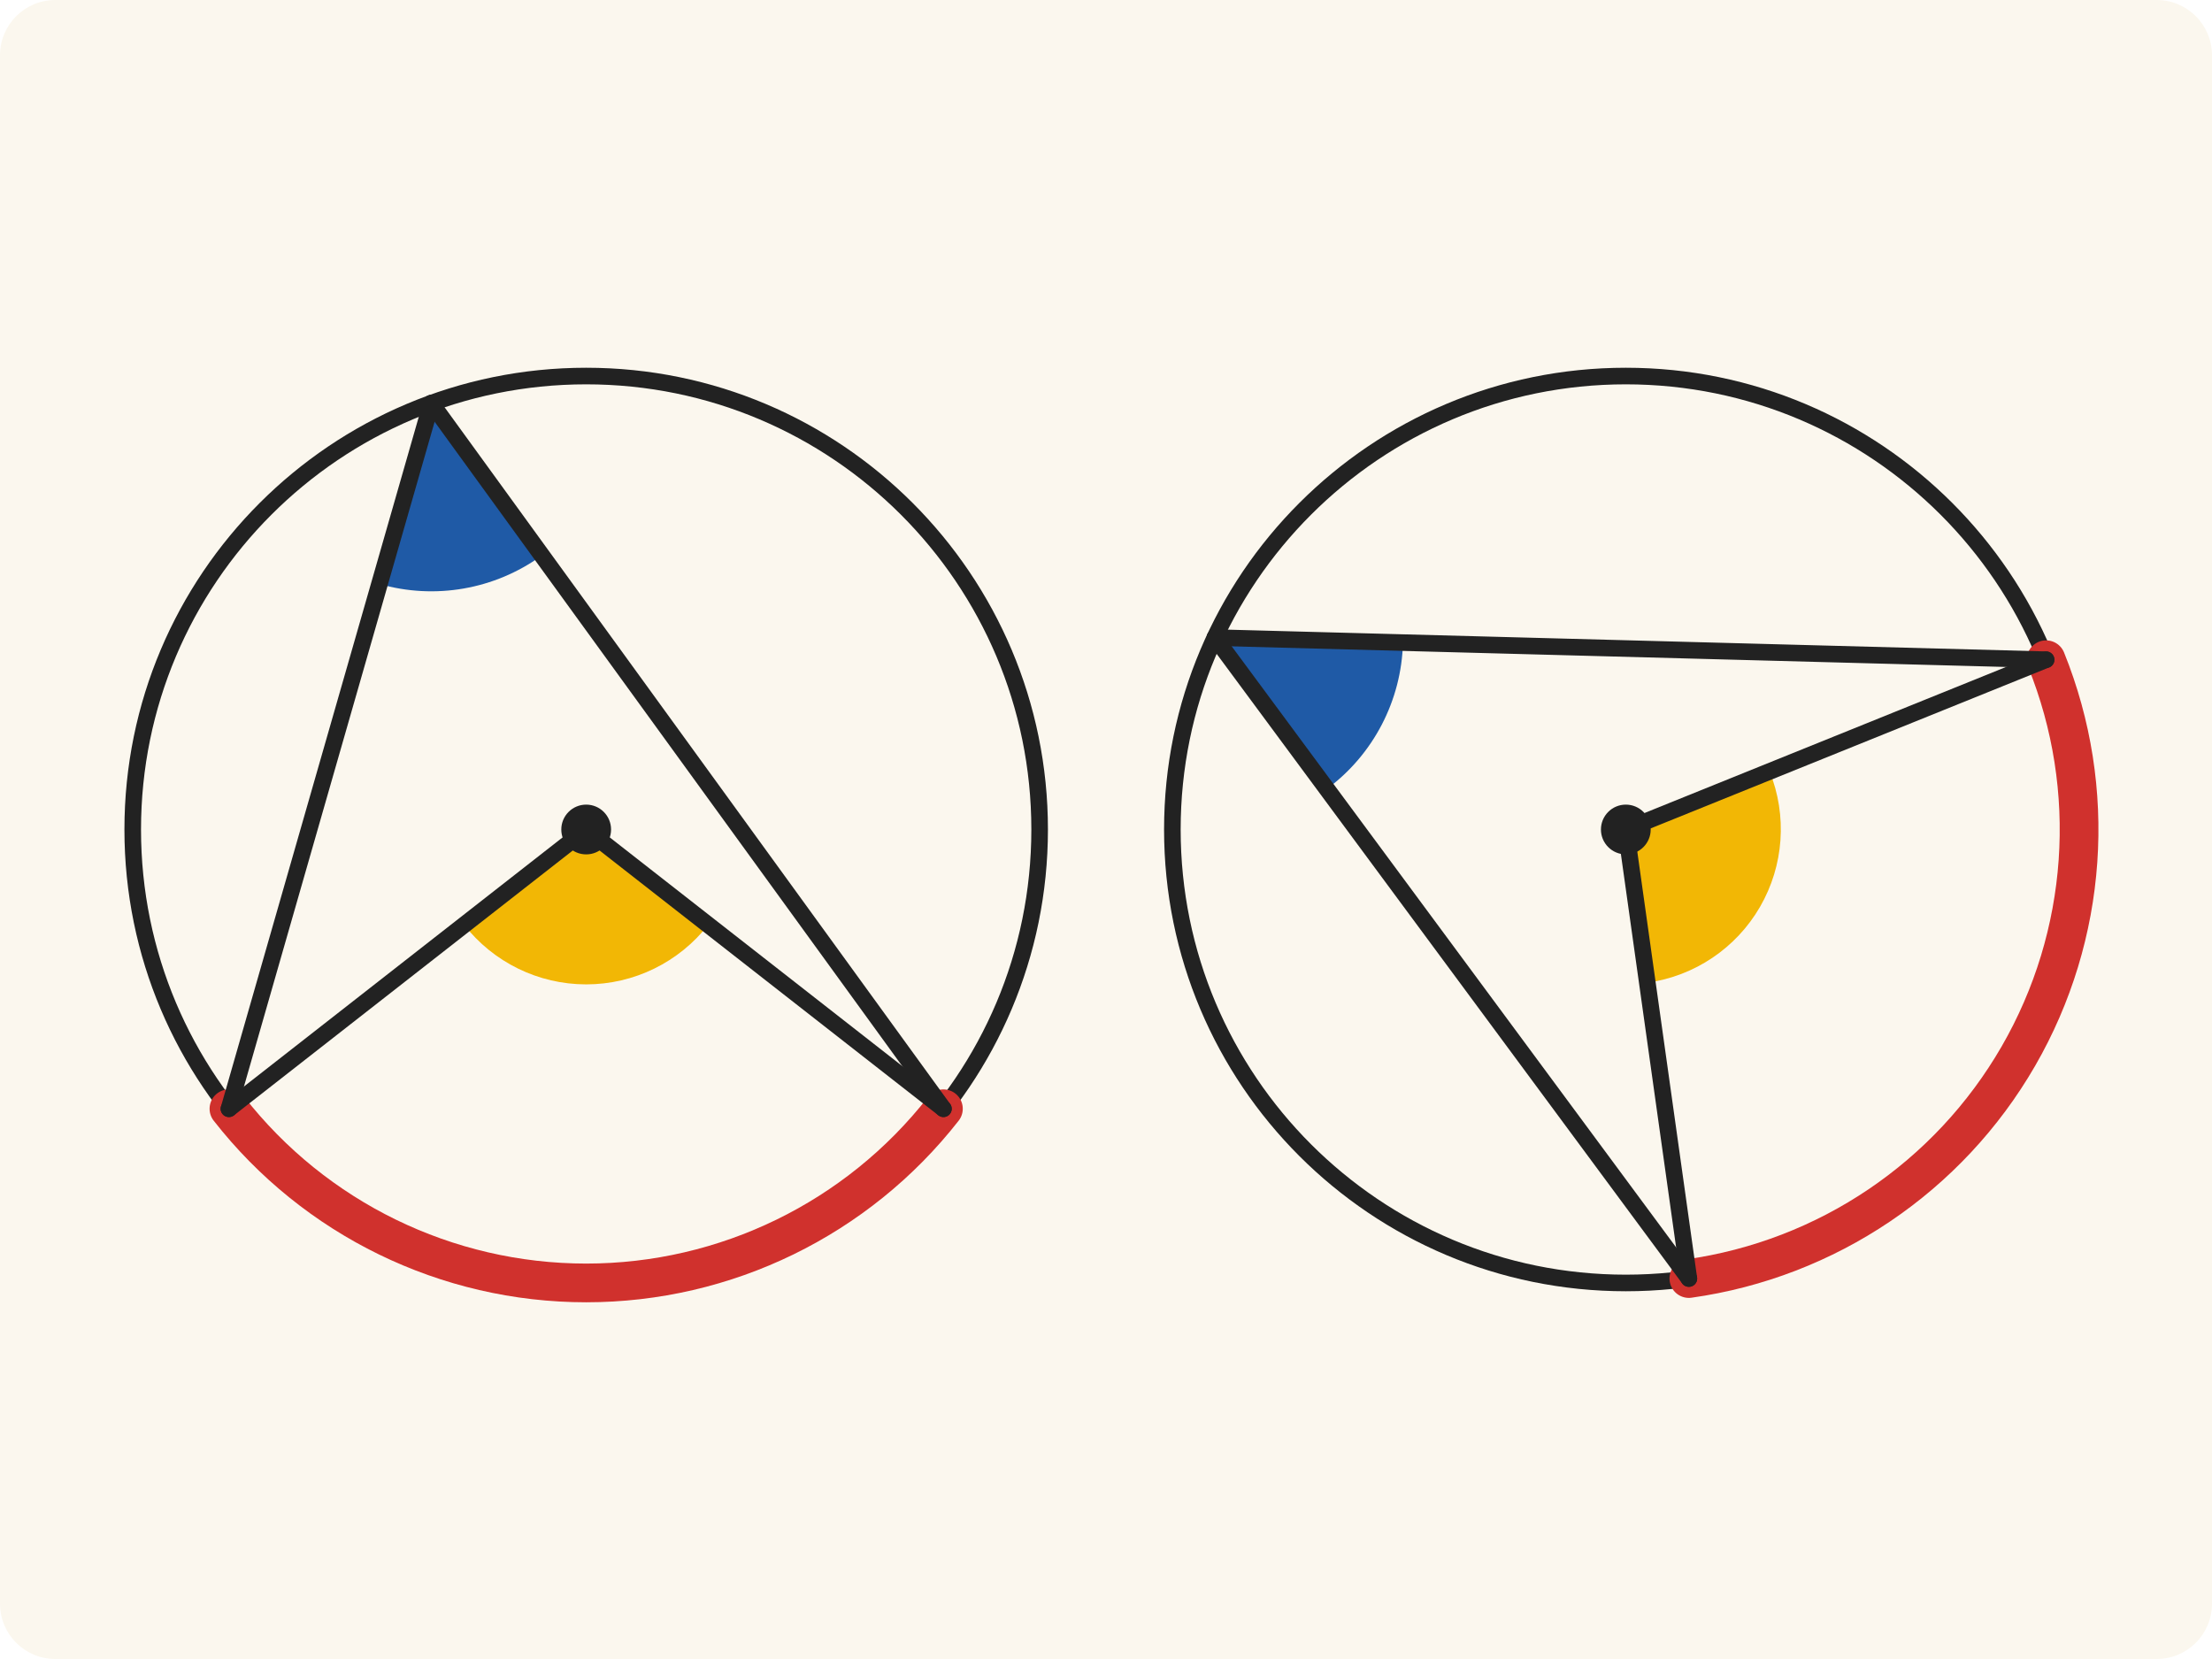
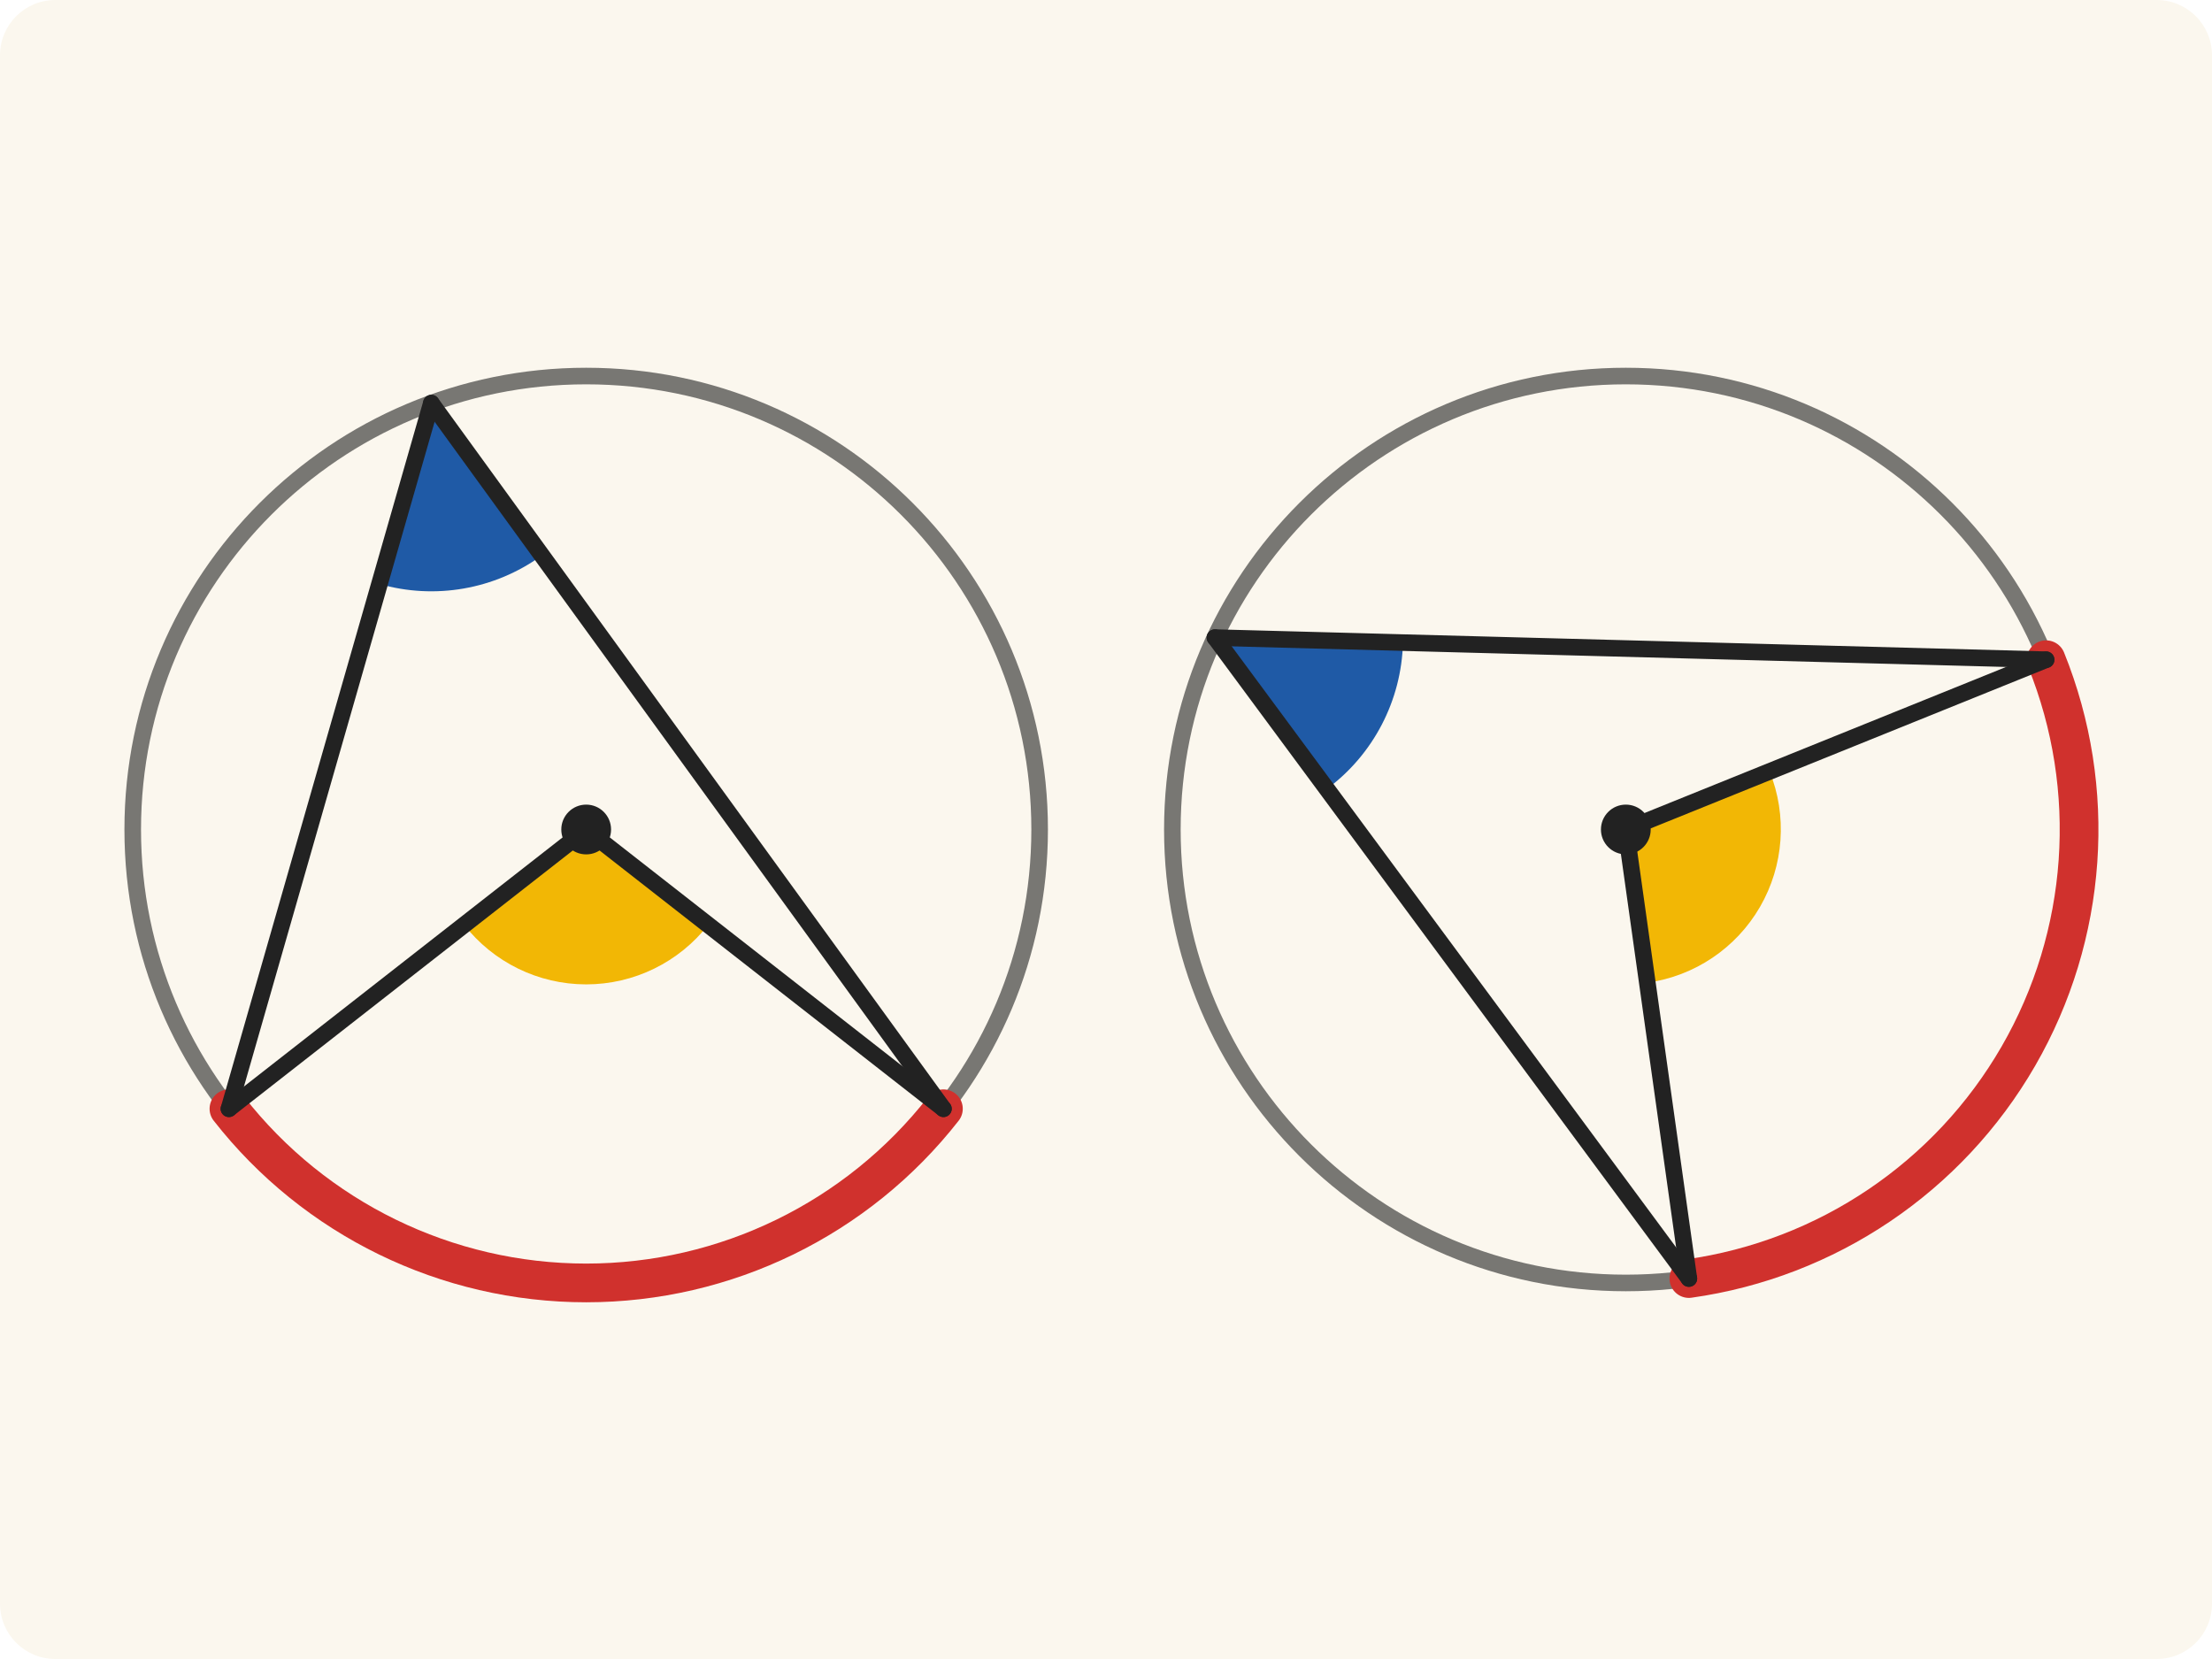
<svg xmlns="http://www.w3.org/2000/svg" viewBox="0 0 400 300" font-family="Georgia, 'Times New Roman', serif">
  <rect x="0" y="0" width="400" height="300" rx="10" fill="#fbf7ee" />
-   <circle cx="106.0" cy="150.0" r="82.0" fill="none" stroke="#222222" stroke-width="3" />
+   <circle cx="106.0" cy="150.0" r="82.0" fill="none" stroke="#222222" stroke-width="3" stroke-opacity="0.6" />
  <path d="M106.0,150.0 L128.1,167.2 A28,28 0 0,1 83.9,167.2 Z" fill="#f2b705" />
  <path d="M78.0,72.9 L97.9,100.5 A34,34 0 0,1 68.6,105.6 Z" fill="#1f5aa6" />
  <path d="M170.6,200.5 A82.0,82.0 0 0,1 41.4,200.5" fill="none" stroke="#d0312d" stroke-width="7" stroke-linecap="round" />
  <line x1="106.0" y1="150.0" x2="170.6" y2="200.5" stroke="#222222" stroke-width="3" stroke-linecap="round" />
  <line x1="106.0" y1="150.0" x2="41.4" y2="200.5" stroke="#222222" stroke-width="3" stroke-linecap="round" />
  <line x1="78.0" y1="72.9" x2="170.6" y2="200.5" stroke="#222222" stroke-width="3" stroke-linecap="round" />
  <line x1="78.0" y1="72.9" x2="41.4" y2="200.5" stroke="#222222" stroke-width="3" stroke-linecap="round" />
  <circle cx="106.0" cy="150.0" r="4.5" fill="#222222" />
-   <circle cx="294.0" cy="150.0" r="82.0" fill="none" stroke="#222222" stroke-width="3" />
+   <circle cx="294.0" cy="150.0" r="82.0" fill="none" stroke="#222222" stroke-width="3" stroke-opacity="0.6" />
  <path d="M294.0,150.0 L320.0,139.5 A28,28 0 0,1 297.9,177.7 Z" fill="#f2b705" />
  <path d="M219.7,115.3 L253.7,116.2 A34,34 0 0,1 239.9,142.7 Z" fill="#1f5aa6" />
  <path d="M370.0,119.3 A82.0,82.0 0 0,1 305.4,231.2" fill="none" stroke="#d0312d" stroke-width="7" stroke-linecap="round" />
  <line x1="294.0" y1="150.0" x2="370.0" y2="119.3" stroke="#222222" stroke-width="3" stroke-linecap="round" />
  <line x1="294.0" y1="150.0" x2="305.4" y2="231.2" stroke="#222222" stroke-width="3" stroke-linecap="round" />
  <line x1="219.7" y1="115.3" x2="370.0" y2="119.3" stroke="#222222" stroke-width="3" stroke-linecap="round" />
  <line x1="219.7" y1="115.3" x2="305.4" y2="231.2" stroke="#222222" stroke-width="3" stroke-linecap="round" />
  <circle cx="294.0" cy="150.0" r="4.5" fill="#222222" />
</svg>
